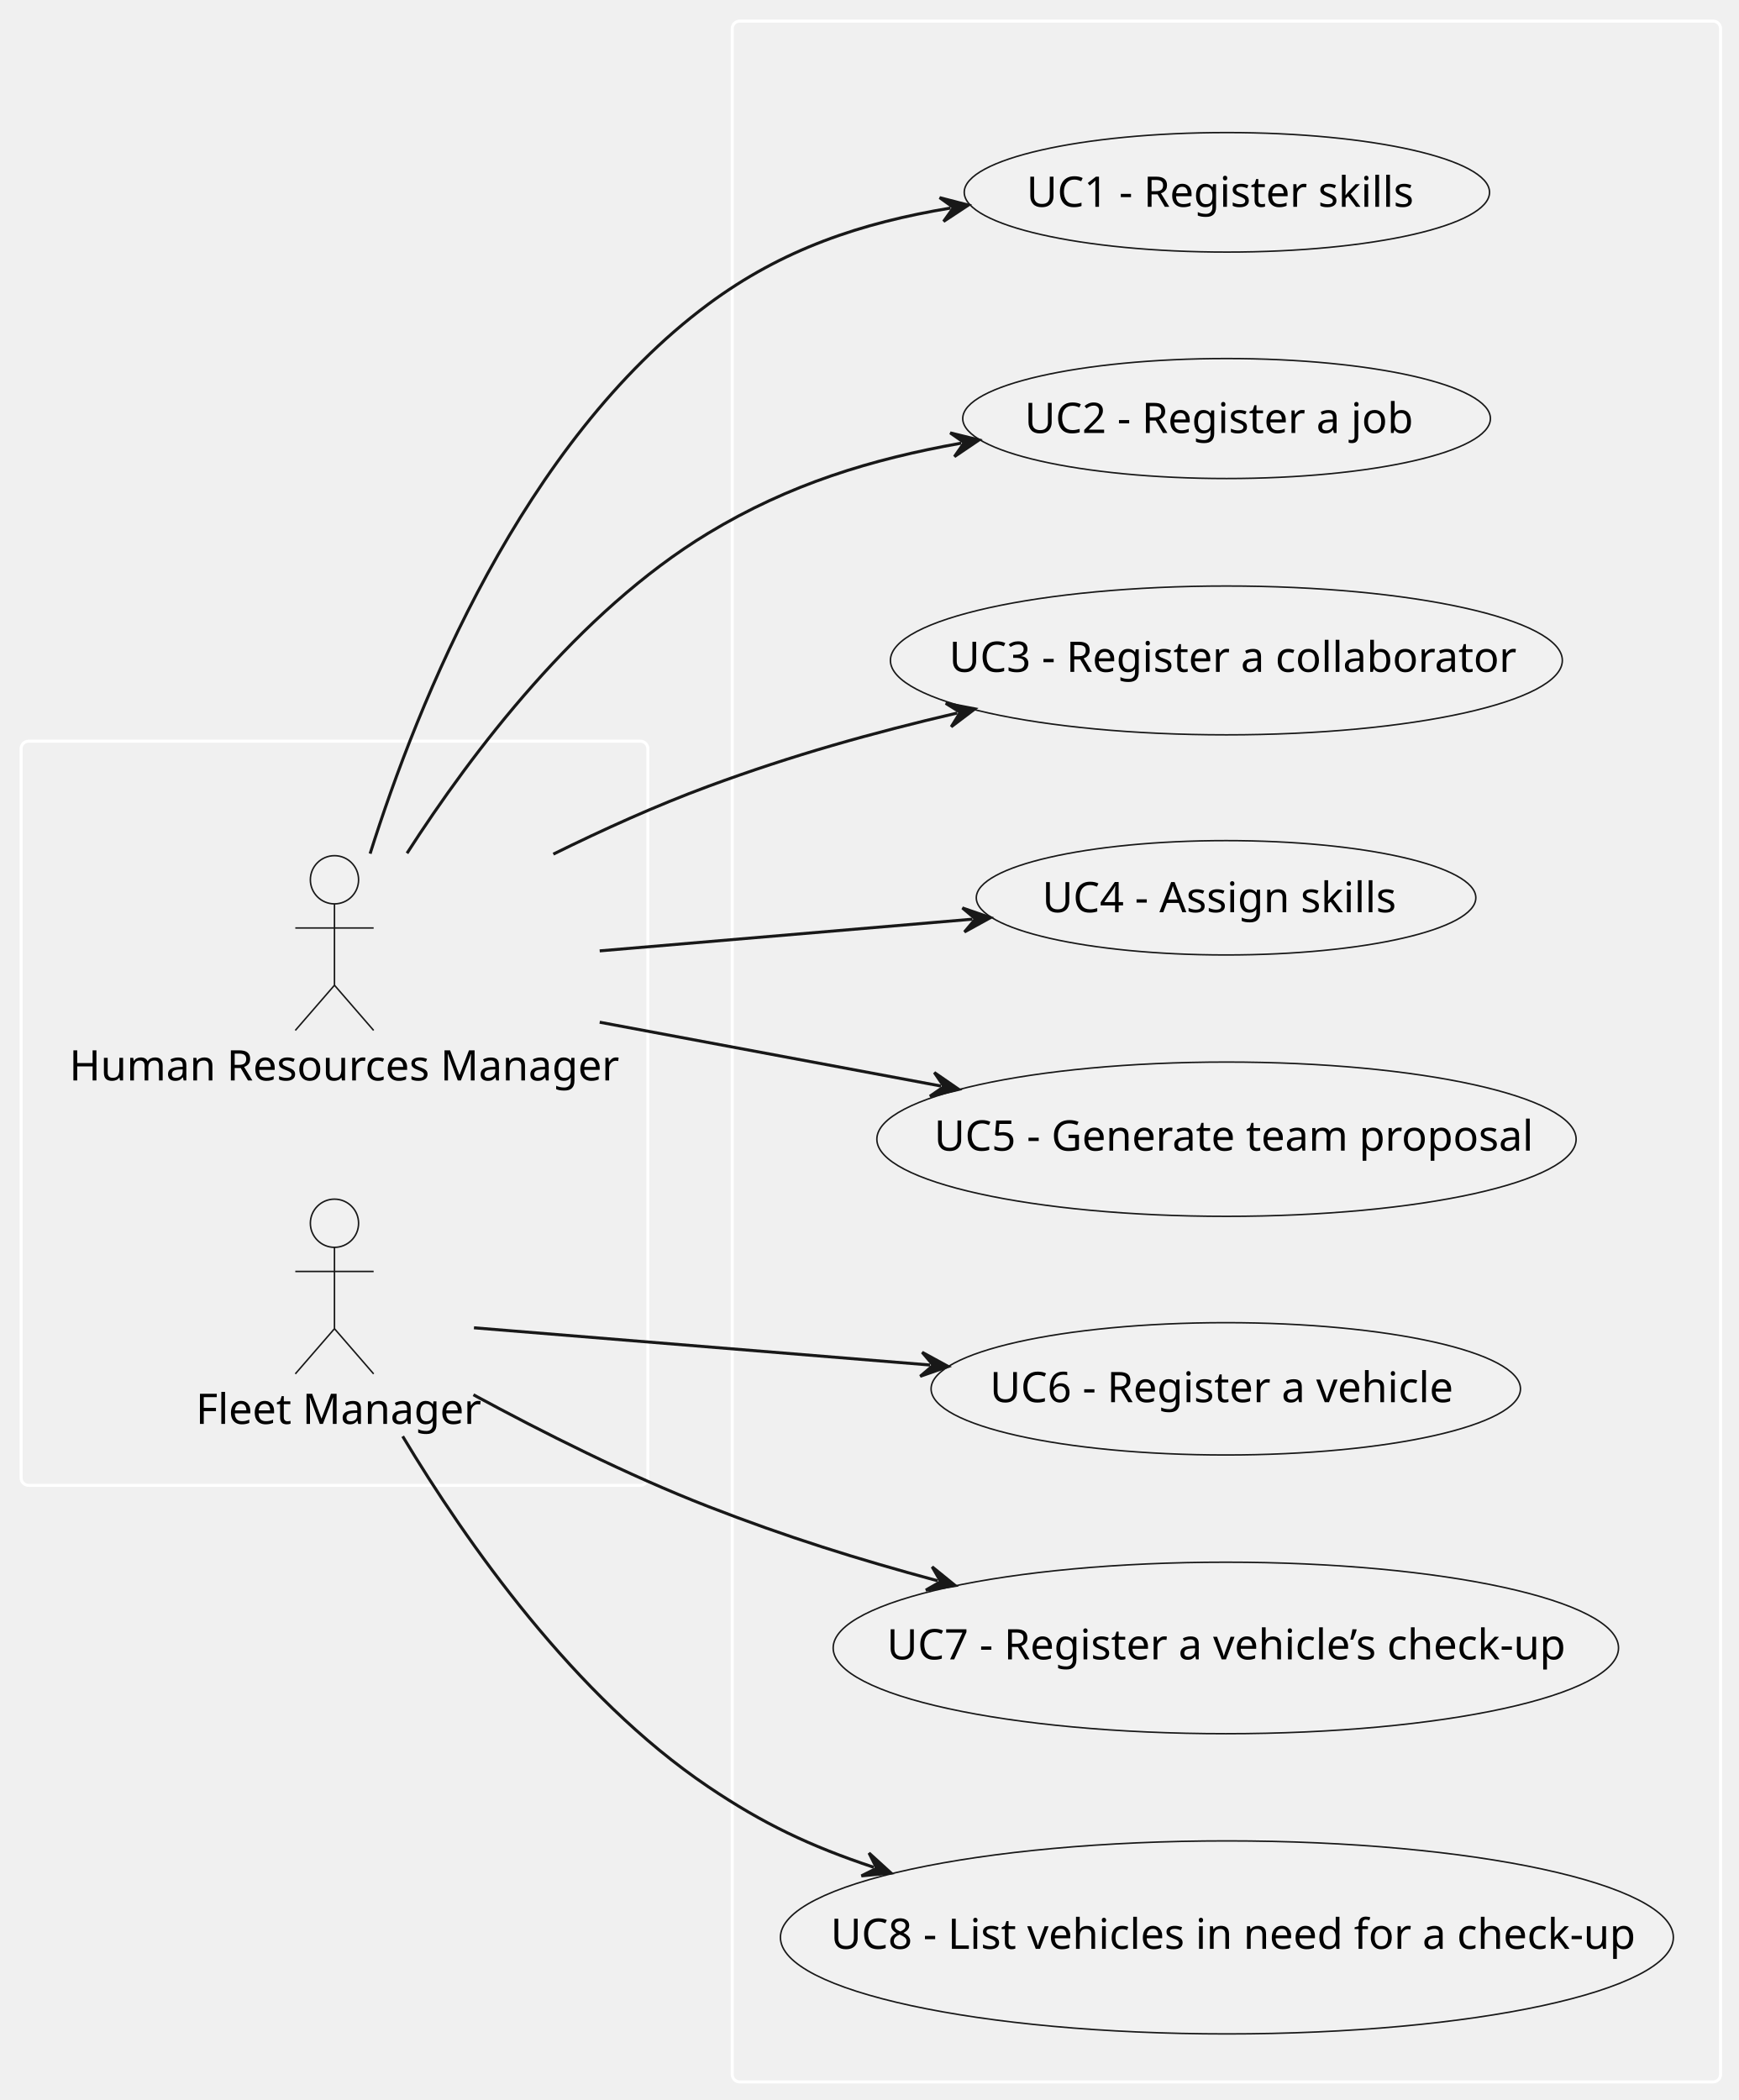
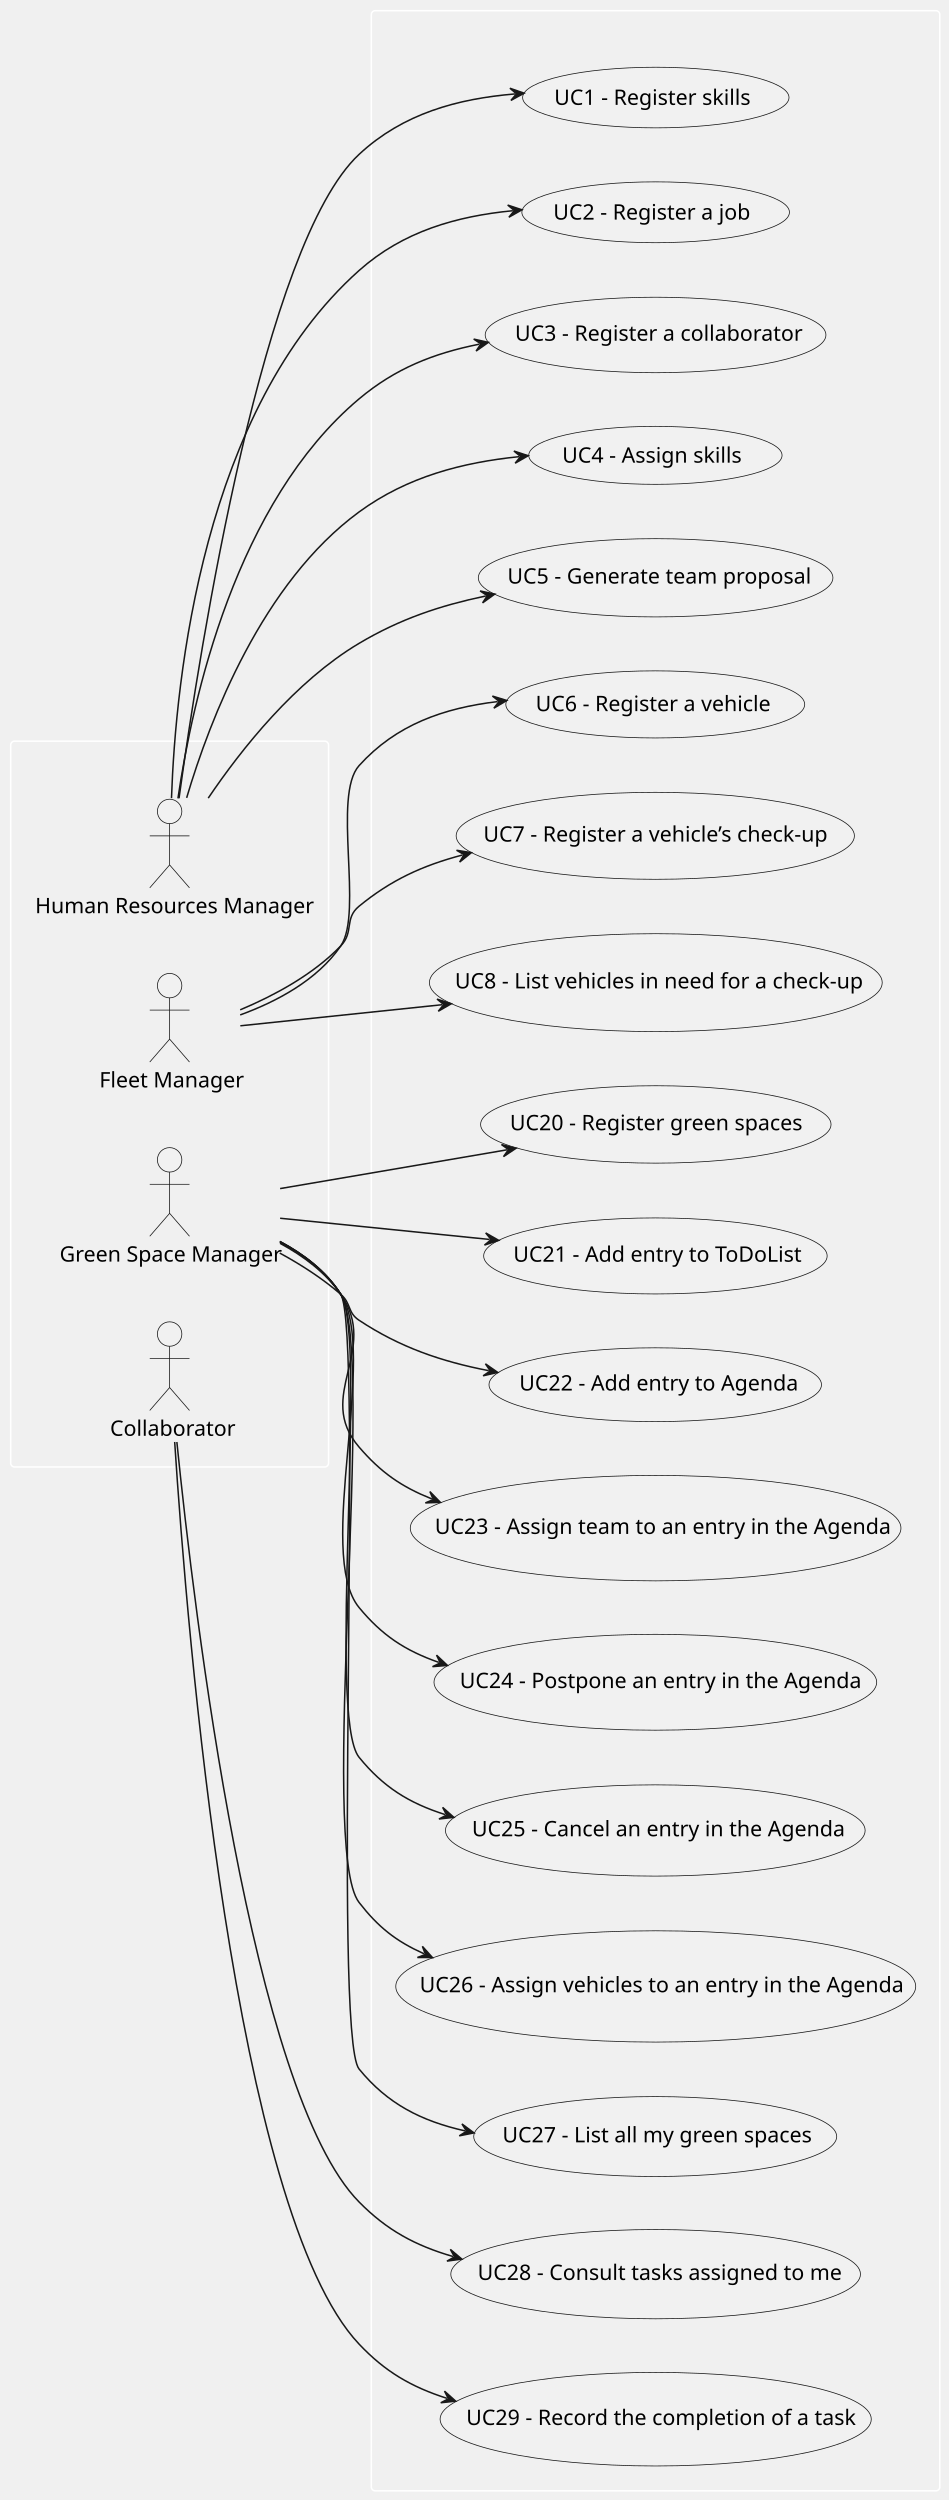
- <svg xmlns="http://www.w3.org/2000/svg" contentStyleType="text/css" height="697px" preserveAspectRatio="none" style="width:577px;height:697px;background:#FFFFFF;" version="1.1" viewBox="0 0 577 697" width="577px" zoomAndPan="magnify">
+ <svg xmlns="http://www.w3.org/2000/svg" contentStyleType="text/css" height="1636px" preserveAspectRatio="none" style="width:621px;height:1636px;background:#FFFFFF;" version="1.1" viewBox="0 0 621 1636" width="621px" zoomAndPan="magnify">
  <defs />
  <g>
    <g id="cluster_actors">
-       <rect fill="none" height="247" rx="2.5" ry="2.5" style="stroke:#FFFFFF;stroke-width:1.0;" width="208" x="7" y="246" />
-       <text fill="#000000" font-family="sans-serif" font-size="14" font-weight="bold" lengthAdjust="spacing" textLength="4" x="109" y="263.107"> </text>
+       <rect fill="none" height="475" rx="2.5" ry="2.5" style="stroke:#FFFFFF;stroke-width:1.0;" width="208" x="7" y="485" />
+       <text fill="#000000" font-family="sans-serif" font-size="14" font-weight="bold" lengthAdjust="spacing" textLength="4" x="109" y="502.107"> </text>
    </g>
    <g id="cluster_usecases">
-       <rect fill="none" height="684" rx="2.5" ry="2.5" style="stroke:#FFFFFF;stroke-width:1.0;" width="328" x="243" y="7" />
-       <text fill="#000000" font-family="sans-serif" font-size="14" font-weight="bold" lengthAdjust="spacing" textLength="4" x="405" y="24.107"> </text>
+       <rect fill="none" height="1623" rx="2.5" ry="2.5" style="stroke:#FFFFFF;stroke-width:1.0;" width="372" x="243" y="7" />
+       <text fill="#000000" font-family="sans-serif" font-size="14" font-weight="bold" lengthAdjust="spacing" textLength="4" x="427" y="24.107"> </text>
    </g>
    <g id="elem_Freelancer">
-       <ellipse cx="111" cy="292" fill="#F1F1F1" rx="8" ry="8" style="stroke:#181818;stroke-width:0.5;" />
-       <path d="M111,300 L111,327 M98,308 L124,308 M111,327 L98,342 M111,327 L124,342 " fill="none" style="stroke:#181818;stroke-width:0.5;" />
-       <text fill="#000000" font-family="sans-serif" font-size="14" lengthAdjust="spacing" textLength="176" x="23" y="358.607">Human Resources Manager</text>
+       <ellipse cx="111" cy="531" fill="#F1F1F1" rx="8" ry="8" style="stroke:#181818;stroke-width:0.5;" />
+       <path d="M111,539 L111,566 M98,547 L124,547 M111,566 L98,581 M111,566 L124,581 " fill="none" style="stroke:#181818;stroke-width:0.5;" />
+       <text fill="#000000" font-family="sans-serif" font-size="14" lengthAdjust="spacing" textLength="176" x="23" y="597.607">Human Resources Manager</text>
    </g>
    <g id="elem_Employee">
-       <ellipse cx="111" cy="406" fill="#F1F1F1" rx="8" ry="8" style="stroke:#181818;stroke-width:0.5;" />
-       <path d="M111,414 L111,441 M98,422 L124,422 M111,441 L98,456 M111,441 L124,456 " fill="none" style="stroke:#181818;stroke-width:0.5;" />
-       <text fill="#000000" font-family="sans-serif" font-size="14" lengthAdjust="spacing" textLength="92" x="65" y="472.607">Fleet Manager</text>
+       <ellipse cx="111" cy="645" fill="#F1F1F1" rx="8" ry="8" style="stroke:#181818;stroke-width:0.5;" />
+       <path d="M111,653 L111,680 M98,661 L124,661 M111,680 L98,695 M111,680 L124,695 " fill="none" style="stroke:#181818;stroke-width:0.5;" />
+       <text fill="#000000" font-family="sans-serif" font-size="14" lengthAdjust="spacing" textLength="92" x="65" y="711.607">Fleet Manager</text>
+     </g>
+     <g id="elem_act">
+       <ellipse cx="111" cy="759" fill="#F1F1F1" rx="8" ry="8" style="stroke:#181818;stroke-width:0.5;" />
+       <path d="M111,767 L111,794 M98,775 L124,775 M111,794 L98,809 M111,794 L124,809 " fill="none" style="stroke:#181818;stroke-width:0.5;" />
+       <text fill="#000000" font-family="sans-serif" font-size="14" lengthAdjust="spacing" textLength="144" x="39" y="825.607">Green Space Manager</text>
+     </g>
+     <g id="elem_actore">
+       <ellipse cx="111" cy="873" fill="#F1F1F1" rx="8" ry="8" style="stroke:#181818;stroke-width:0.5;" />
+       <path d="M111,881 L111,908 M98,889 L124,889 M111,908 L98,923 M111,908 L124,923 " fill="none" style="stroke:#181818;stroke-width:0.5;" />
+       <text fill="#000000" font-family="sans-serif" font-size="14" lengthAdjust="spacing" textLength="78" x="72" y="939.607">Collaborator</text>
    </g>
    <g id="elem_UC1">
-       <ellipse cx="407.163" cy="63.833" fill="#F1F1F1" rx="87.163" ry="19.833" style="stroke:#181818;stroke-width:0.5;" />
-       <text fill="#000000" font-family="sans-serif" font-size="14" lengthAdjust="spacing" textLength="127" x="340.663" y="68.636">UC1 - Register skills</text>
+       <ellipse cx="429.163" cy="63.833" fill="#F1F1F1" rx="87.163" ry="19.833" style="stroke:#181818;stroke-width:0.5;" />
+       <text fill="#000000" font-family="sans-serif" font-size="14" lengthAdjust="spacing" textLength="127" x="362.663" y="68.636">UC1 - Register skills</text>
    </g>
    <g id="elem_UC2">
-       <ellipse cx="407.059" cy="138.912" fill="#F1F1F1" rx="87.559" ry="19.912" style="stroke:#181818;stroke-width:0.5;" />
-       <text fill="#000000" font-family="sans-serif" font-size="14" lengthAdjust="spacing" textLength="128" x="340.059" y="143.715">UC2 - Register a job</text>
+       <ellipse cx="429.059" cy="138.912" fill="#F1F1F1" rx="87.559" ry="19.912" style="stroke:#181818;stroke-width:0.5;" />
+       <text fill="#000000" font-family="sans-serif" font-size="14" lengthAdjust="spacing" textLength="128" x="362.059" y="143.715">UC2 - Register a job</text>
    </g>
    <g id="elem_UC3">
-       <ellipse cx="406.995" cy="219.199" fill="#F1F1F1" rx="111.495" ry="24.699" style="stroke:#181818;stroke-width:0.5;" />
-       <text fill="#000000" font-family="sans-serif" font-size="14" lengthAdjust="spacing" textLength="184" x="314.995" y="222.996">UC3 - Register a collaborator</text>
+       <ellipse cx="428.995" cy="219.199" fill="#F1F1F1" rx="111.495" ry="24.699" style="stroke:#181818;stroke-width:0.5;" />
+       <text fill="#000000" font-family="sans-serif" font-size="14" lengthAdjust="spacing" textLength="184" x="336.995" y="222.996">UC3 - Register a collaborator</text>
    </g>
    <g id="elem_UC4">
-       <ellipse cx="406.889" cy="297.978" fill="#F1F1F1" rx="82.889" ry="18.978" style="stroke:#181818;stroke-width:0.5;" />
-       <text fill="#000000" font-family="sans-serif" font-size="14" lengthAdjust="spacing" textLength="116" x="345.889" y="302.781">UC4 - Assign skills</text>
+       <ellipse cx="428.889" cy="297.978" fill="#F1F1F1" rx="82.889" ry="18.978" style="stroke:#181818;stroke-width:0.5;" />
+       <text fill="#000000" font-family="sans-serif" font-size="14" lengthAdjust="spacing" textLength="116" x="367.889" y="302.781">UC4 - Assign skills</text>
    </g>
    <g id="elem_UC5">
-       <ellipse cx="407.032" cy="378.106" fill="#F1F1F1" rx="116.032" ry="25.606" style="stroke:#181818;stroke-width:0.5;" />
-       <text fill="#000000" font-family="sans-serif" font-size="14" lengthAdjust="spacing" textLength="194" x="310.032" y="381.903">UC5 - Generate team proposal</text>
+       <ellipse cx="429.032" cy="378.106" fill="#F1F1F1" rx="116.032" ry="25.606" style="stroke:#181818;stroke-width:0.5;" />
+       <text fill="#000000" font-family="sans-serif" font-size="14" lengthAdjust="spacing" textLength="194" x="332.032" y="381.903">UC5 - Generate team proposal</text>
    </g>
    <g id="elem_UC6">
-       <ellipse cx="406.797" cy="460.959" fill="#F1F1F1" rx="97.797" ry="21.959" style="stroke:#181818;stroke-width:0.5;" />
-       <text fill="#000000" font-family="sans-serif" font-size="14" lengthAdjust="spacing" textLength="153" x="328.519" y="465.387">UC6 - Register a vehicle</text>
+       <ellipse cx="428.797" cy="460.959" fill="#F1F1F1" rx="97.797" ry="21.959" style="stroke:#181818;stroke-width:0.5;" />
+       <text fill="#000000" font-family="sans-serif" font-size="14" lengthAdjust="spacing" textLength="153" x="350.519" y="465.387">UC6 - Register a vehicle</text>
    </g>
    <g id="elem_UC7">
-       <ellipse cx="406.816" cy="546.963" fill="#F1F1F1" rx="130.316" ry="28.463" style="stroke:#181818;stroke-width:0.5;" />
-       <text fill="#000000" font-family="sans-serif" font-size="14" lengthAdjust="spacing" textLength="225" x="294.316" y="550.76">UC7 - Register a vehicle’s check-up</text>
+       <ellipse cx="428.816" cy="546.963" fill="#F1F1F1" rx="130.316" ry="28.463" style="stroke:#181818;stroke-width:0.5;" />
+       <text fill="#000000" font-family="sans-serif" font-size="14" lengthAdjust="spacing" textLength="225" x="316.316" y="550.76">UC7 - Register a vehicle’s check-up</text>
    </g>
    <g id="elem_UC8">
-       <ellipse cx="407.167" cy="643.033" fill="#F1F1F1" rx="148.167" ry="32.033" style="stroke:#181818;stroke-width:0.5;" />
-       <text fill="#000000" font-family="sans-serif" font-size="14" lengthAdjust="spacing" textLength="263" x="275.667" y="646.83">UC8 - List vehicles in need for a check-up</text>
+       <ellipse cx="429.167" cy="643.033" fill="#F1F1F1" rx="148.167" ry="32.033" style="stroke:#181818;stroke-width:0.5;" />
+       <text fill="#000000" font-family="sans-serif" font-size="14" lengthAdjust="spacing" textLength="263" x="297.667" y="646.83">UC8 - List vehicles in need for a check-up</text>
+     </g>
+     <g id="elem_UC20">
+       <ellipse cx="429.166" cy="735.833" fill="#F1F1F1" rx="114.666" ry="25.333" style="stroke:#181818;stroke-width:0.5;" />
+       <text fill="#000000" font-family="sans-serif" font-size="14" lengthAdjust="spacing" textLength="191" x="333.666" y="739.63">UC20 - Register green spaces</text>
+     </g>
+     <g id="elem_UC21">
+       <ellipse cx="428.899" cy="821.88" fill="#F1F1F1" rx="112.399" ry="24.88" style="stroke:#181818;stroke-width:0.5;" />
+       <text fill="#000000" font-family="sans-serif" font-size="14" lengthAdjust="spacing" textLength="186" x="335.899" y="825.677">UC21 - Add entry to ToDoList</text>
+     </g>
+     <g id="elem_UC22">
+       <ellipse cx="428.793" cy="906.159" fill="#F1F1F1" rx="108.793" ry="24.159" style="stroke:#181818;stroke-width:0.5;" />
+       <text fill="#000000" font-family="sans-serif" font-size="14" lengthAdjust="spacing" textLength="178" x="339.793" y="909.956">UC22 - Add entry to Agenda</text>
+     </g>
+     <g id="elem_UC23">
+       <ellipse cx="429.035" cy="1000.007" fill="#F1F1F1" rx="160.535" ry="34.507" style="stroke:#181818;stroke-width:0.5;" />
+       <text fill="#000000" font-family="sans-serif" font-size="14" lengthAdjust="spacing" textLength="289" x="284.535" y="1003.804">UC23 - Assign team to an entry in the Agenda</text>
+     </g>
+     <g id="elem_UC24">
+       <ellipse cx="428.856" cy="1100.871" fill="#F1F1F1" rx="144.856" ry="31.371" style="stroke:#181818;stroke-width:0.5;" />
+       <text fill="#000000" font-family="sans-serif" font-size="14" lengthAdjust="spacing" textLength="256" x="300.856" y="1104.668">UC24 - Postpone an entry in the Agenda</text>
+     </g>
+     <g id="elem_UC25">
+       <ellipse cx="428.825" cy="1197.865" fill="#F1F1F1" rx="137.325" ry="29.865" style="stroke:#181818;stroke-width:0.5;" />
+       <text fill="#000000" font-family="sans-serif" font-size="14" lengthAdjust="spacing" textLength="240" x="308.825" y="1201.662">UC25 - Cancel an entry in the Agenda</text>
+     </g>
+     <g id="elem_UC26">
+       <ellipse cx="429.115" cy="1299.923" fill="#F1F1F1" rx="170.115" ry="36.423" style="stroke:#181818;stroke-width:0.5;" />
+       <text fill="#000000" font-family="sans-serif" font-size="14" lengthAdjust="spacing" textLength="309" x="274.615" y="1303.72">UC26 - Assign vehicles to an entry in the Agenda</text>
+     </g>
+     <g id="elem_UC27">
+       <ellipse cx="428.772" cy="1398.154" fill="#F1F1F1" rx="118.772" ry="26.154" style="stroke:#181818;stroke-width:0.5;" />
+       <text fill="#000000" font-family="sans-serif" font-size="14" lengthAdjust="spacing" textLength="200" x="328.772" y="1401.951">UC27 - List all my green spaces</text>
+     </g>
+     <g id="elem_UC28">
+       <ellipse cx="429.047" cy="1488.209" fill="#F1F1F1" rx="134.047" ry="29.209" style="stroke:#181818;stroke-width:0.5;" />
+       <text fill="#000000" font-family="sans-serif" font-size="14" lengthAdjust="spacing" textLength="233" x="312.547" y="1492.006">UC28 - Consult tasks assigned to me</text>
+     </g>
+     <g id="elem_UC29">
+       <ellipse cx="429.084" cy="1583.117" fill="#F1F1F1" rx="141.084" ry="30.617" style="stroke:#181818;stroke-width:0.5;" />
+       <text fill="#000000" font-family="sans-serif" font-size="14" lengthAdjust="spacing" textLength="248" x="305.084" y="1586.914">UC29 - Record the completion of a task</text>
    </g>
    <g id="link_Freelancer_UC1">
-       <path d="M122.83,283.33 C138.75,232.85 173.46,146.72 235,101 C259.75,82.61 285.831,73.973 315.451,69.053 " fill="none" id="Freelancer-to-UC1" style="stroke:#181818;stroke-width:1.0;" />
-       <polygon fill="#181818" points="321.37,68.07,311.836,65.599,316.438,68.889,313.147,73.491,321.37,68.07" style="stroke:#181818;stroke-width:1.0;" />
+       <path d="M117.15,522.4 C131.06,421.58 172.63,159.07 235,101 C263.71,74.26 299.601,64.576 337,61.476 " fill="none" id="Freelancer-to-UC1" style="stroke:#181818;stroke-width:1.0;" />
+       <polygon fill="#181818" points="342.98,60.98,333.68,57.737,337.997,61.393,334.341,65.71,342.98,60.98" style="stroke:#181818;stroke-width:1.0;" />
    </g>
    <g id="link_Freelancer_UC2">
-       <path d="M135.07,283.21 C156.63,249.68 191.91,203.1 235,177 C261.92,160.69 289.123,152.414 319.003,147.084 " fill="none" id="Freelancer-to-UC2" style="stroke:#181818;stroke-width:1.0;" />
-       <polygon fill="#181818" points="324.91,146.03,315.347,143.673,319.988,146.908,316.752,151.548,324.91,146.03" style="stroke:#181818;stroke-width:1.0;" />
+       <path d="M112.22,522.35 C114.96,443.77 132.86,268.04 235,177 C263.81,151.32 298.819,141.498 335.609,137.877 " fill="none" id="Freelancer-to-UC2" style="stroke:#181818;stroke-width:1.0;" />
+       <polygon fill="#181818" points="341.58,137.29,332.232,134.19,336.604,137.78,333.015,142.152,341.58,137.29" style="stroke:#181818;stroke-width:1.0;" />
    </g>
    <g id="link_Freelancer_UC3">
-       <path d="M183.63,283.49 C200.19,275.32 217.95,267.3 235,261 C263.25,250.57 289.228,243.307 317.698,236.647 " fill="none" id="Freelancer-to-UC3" style="stroke:#181818;stroke-width:1.0;" />
-       <polygon fill="#181818" points="323.54,235.28,313.865,233.435,318.671,236.419,315.688,241.225,323.54,235.28" style="stroke:#181818;stroke-width:1.0;" />
+       <path d="M116.45,522.46 C125.94,457.52 154.38,328.71 235,261 C258.63,241.15 283.617,231.249 313.717,225.219 " fill="none" id="Freelancer-to-UC3" style="stroke:#181818;stroke-width:1.0;" />
+       <polygon fill="#181818" points="319.6,224.04,309.99,221.886,314.697,225.022,311.561,229.73,319.6,224.04" style="stroke:#181818;stroke-width:1.0;" />
    </g>
    <g id="link_Freelancer_UC4">
-       <path d="M199.02,315.6 C240.16,312.1 282.902,308.469 322.722,305.079 " fill="none" id="Freelancer-to-UC4" style="stroke:#181818;stroke-width:1.0;" />
-       <polygon fill="#181818" points="328.7,304.57,319.393,301.348,323.718,304.994,320.072,309.319,328.7,304.57" style="stroke:#181818;stroke-width:1.0;" />
+       <path d="M122.14,522.12 C137.47,470.39 171.7,381.33 235,335 C266.66,311.83 302.851,302.624 339.692,298.834 " fill="none" id="Freelancer-to-UC4" style="stroke:#181818;stroke-width:1.0;" />
+       <polygon fill="#181818" points="345.66,298.22,336.298,295.162,340.686,298.732,337.117,303.12,345.66,298.22" style="stroke:#181818;stroke-width:1.0;" />
    </g>
    <g id="link_Freelancer_UC5">
-       <path d="M199.02,339.28 C236.61,346.31 274.612,353.416 312.292,360.466 " fill="none" id="Freelancer-to-UC5" style="stroke:#181818;stroke-width:1.0;" />
-       <polygon fill="#181818" points="318.19,361.57,310.079,355.983,313.275,360.65,308.608,363.847,318.19,361.57" style="stroke:#181818;stroke-width:1.0;" />
+       <path d="M136.26,522.3 C158.09,490.03 193.12,445.9 235,421 C261.7,405.12 287.778,396.333 317.918,390.003 " fill="none" id="Freelancer-to-UC5" style="stroke:#181818;stroke-width:1.0;" />
+       <polygon fill="#181818" points="323.79,388.77,314.16,386.705,318.897,389.798,315.804,394.534,323.79,388.77" style="stroke:#181818;stroke-width:1.0;" />
    </g>
    <g id="link_Employee_UC6">
-       <path d="M157.29,440.7 C199.09,444.11 256.43,448.792 308.71,453.062 " fill="none" id="Employee-to-UC6" style="stroke:#181818;stroke-width:1.0;" />
-       <polygon fill="#181818" points="314.69,453.55,306.046,448.831,309.707,453.143,305.394,456.804,314.69,453.55" style="stroke:#181818;stroke-width:1.0;" />
+       <path d="M157.18,664.17 C180.7,655.59 207.67,641.46 223,619 C237.86,597.23 217.35,520.57 235,501 C259.24,474.13 290.423,463.346 325.683,459.106 " fill="none" id="Employee-to-UC6" style="stroke:#181818;stroke-width:1.0;" />
+       <polygon fill="#181818" points="331.64,458.39,322.227,455.493,326.676,458.987,323.182,463.436,331.64,458.39" style="stroke:#181818;stroke-width:1.0;" />
    </g>
    <g id="link_Employee_UC7">
-       <path d="M157.11,462.93 C179.94,475.31 208.39,489.65 235,500 C261.11,510.15 284.478,517.465 311.208,524.685 " fill="none" id="Employee-to-UC7" style="stroke:#181818;stroke-width:1.0;" />
-       <polygon fill="#181818" points="317,526.25,309.354,520.042,312.173,524.946,307.268,527.765,317,526.25" style="stroke:#181818;stroke-width:1.0;" />
+       <path d="M157.19,660.83 C179.28,651.57 204.93,637.84 223,619 C231.81,609.81 225.15,601.06 235,593 C255.92,575.87 276.359,566.452 302.679,559.502 " fill="none" id="Employee-to-UC7" style="stroke:#181818;stroke-width:1.0;" />
+       <polygon fill="#181818" points="308.48,557.97,298.757,556.4,303.646,559.246,300.8,564.135,308.48,557.97" style="stroke:#181818;stroke-width:1.0;" />
    </g>
    <g id="link_Employee_UC8">
-       <path d="M133.64,476.72 C154.95,512.21 190.69,563.09 235,593 C253.2,605.29 268.767,612.706 289.987,619.766 " fill="none" id="Employee-to-UC8" style="stroke:#181818;stroke-width:1.0;" />
-       <polygon fill="#181818" points="295.68,621.66,288.403,615.023,290.936,620.082,285.877,622.614,295.68,621.66" style="stroke:#181818;stroke-width:1.0;" />
+       <path d="M157.28,671.27 C193.45,667.49 240.123,662.624 289.382,657.474 " fill="none" id="Employee-to-UC8" style="stroke:#181818;stroke-width:1.0;" />
+       <polygon fill="#181818" points="295.35,656.85,285.983,653.808,290.377,657.37,286.815,661.764,295.35,656.85" style="stroke:#181818;stroke-width:1.0;" />
+     </g>
+     <g id="link_act_UC20">
+       <path d="M183.31,777.81 C229,770.01 282.786,760.811 331.776,752.441 " fill="none" id="act-to-UC20" style="stroke:#181818;stroke-width:1.0;" />
+       <polygon fill="#181818" points="337.69,751.43,328.145,749.003,332.761,752.272,329.492,756.889,337.69,751.43" style="stroke:#181818;stroke-width:1.0;" />
+     </g>
+     <g id="link_act_UC21">
+       <path d="M183.31,797.22 C225.54,801.5 273.771,806.386 320.421,811.106 " fill="none" id="act-to-UC21" style="stroke:#181818;stroke-width:1.0;" />
+       <polygon fill="#181818" points="326.39,811.71,317.838,806.824,321.415,811.207,317.033,814.784,326.39,811.71" style="stroke:#181818;stroke-width:1.0;" />
+     </g>
+     <g id="link_act_UC22">
+       <path d="M183.06,820 C197.1,827.66 211.14,836.7 223,847 C229.98,853.07 227.29,858.89 235,864 C261.73,881.71 288.79,890.947 319.85,896.976 " fill="none" id="act-to-UC22" style="stroke:#181818;stroke-width:1.0;" />
+       <polygon fill="#181818" points="325.74,898.12,317.667,892.478,320.832,897.167,316.143,900.331,325.74,898.12" style="stroke:#181818;stroke-width:1.0;" />
+     </g>
+     <g id="link_act_UC23">
+       <path d="M183.22,813.61 C198.55,821.87 213.1,832.77 223,847 C248.57,883.74 205.78,913.09 235,947 C249.17,963.45 262.36,972.8 282.62,980.91 " fill="none" id="act-to-UC23" style="stroke:#181818;stroke-width:1.0;" />
+       <polygon fill="#181818" points="288.19,983.14,281.321,976.082,283.548,981.282,278.348,983.509,288.19,983.14" style="stroke:#181818;stroke-width:1.0;" />
+     </g>
+     <g id="link_act_UC24">
+       <path d="M183.27,812.88 C198.79,821.19 213.42,832.3 223,847 C247.91,885.23 205.94,1016.81 235,1052 C249.97,1070.13 264.937,1080.099 287.176,1087.879 " fill="none" id="act-to-UC24" style="stroke:#181818;stroke-width:1.0;" />
+       <polygon fill="#181818" points="292.84,1089.86,285.666,1083.113,288.12,1088.209,283.024,1090.664,292.84,1089.86" style="stroke:#181818;stroke-width:1.0;" />
+     </g>
+     <g id="link_act_UC25">
+       <path d="M183.17,812.6 C198.8,820.93 213.5,832.12 223,847 C241.12,875.4 213.73,1123.87 235,1150 C250.8,1169.41 267.423,1179.859 291.313,1187.469 " fill="none" id="act-to-UC25" style="stroke:#181818;stroke-width:1.0;" />
+       <polygon fill="#181818" points="297.03,1189.29,289.669,1182.747,292.266,1187.772,287.24,1190.37,297.03,1189.29" style="stroke:#181818;stroke-width:1.0;" />
+     </g>
+     <g id="link_act_UC26">
+       <path d="M183.27,812.54 C198.9,820.87 213.57,832.07 223,847 C246.62,884.41 207.82,1210.09 235,1245 C247.52,1261.08 258.926,1270.224 277.516,1278.564 " fill="none" id="act-to-UC26" style="stroke:#181818;stroke-width:1.0;" />
+       <polygon fill="#181818" points="282.99,1281.02,276.416,1273.687,278.428,1278.973,273.141,1280.986,282.99,1281.02" style="stroke:#181818;stroke-width:1.0;" />
+     </g>
+     <g id="link_act_UC27">
+       <path d="M183.05,812.34 C198.78,820.69 213.56,831.95 223,847 C237.97,870.87 217.17,1332.18 235,1354 C253.65,1376.82 275.607,1387.968 304.347,1394.458 " fill="none" id="act-to-UC27" style="stroke:#181818;stroke-width:1.0;" />
+       <polygon fill="#181818" points="310.2,1395.78,302.302,1389.896,305.323,1394.679,300.54,1397.699,310.2,1395.78" style="stroke:#181818;stroke-width:1.0;" />
+     </g>
+     <g id="link_actore_UC28">
+       <path d="M115.74,943.66 C127.07,1055.45 164.64,1369.67 235,1441 C253.16,1459.41 271.49,1469.391 296.47,1476.671 " fill="none" id="actore-to-UC28" style="stroke:#181818;stroke-width:1.0;" />
+       <polygon fill="#181818" points="302.23,1478.35,294.709,1471.992,297.43,1476.951,292.47,1479.672,302.23,1478.35" style="stroke:#181818;stroke-width:1.0;" />
+     </g>
+     <g id="link_actore_UC29">
+       <path d="M114.31,943.62 C122.38,1068.01 153.36,1447.67 235,1534 C251.98,1551.96 268.828,1561.874 292.508,1569.484 " fill="none" id="actore-to-UC29" style="stroke:#181818;stroke-width:1.0;" />
+       <polygon fill="#181818" points="298.22,1571.32,290.875,1564.758,293.46,1569.79,288.428,1572.375,298.22,1571.32" style="stroke:#181818;stroke-width:1.0;" />
    </g>
  </g>
</svg>
